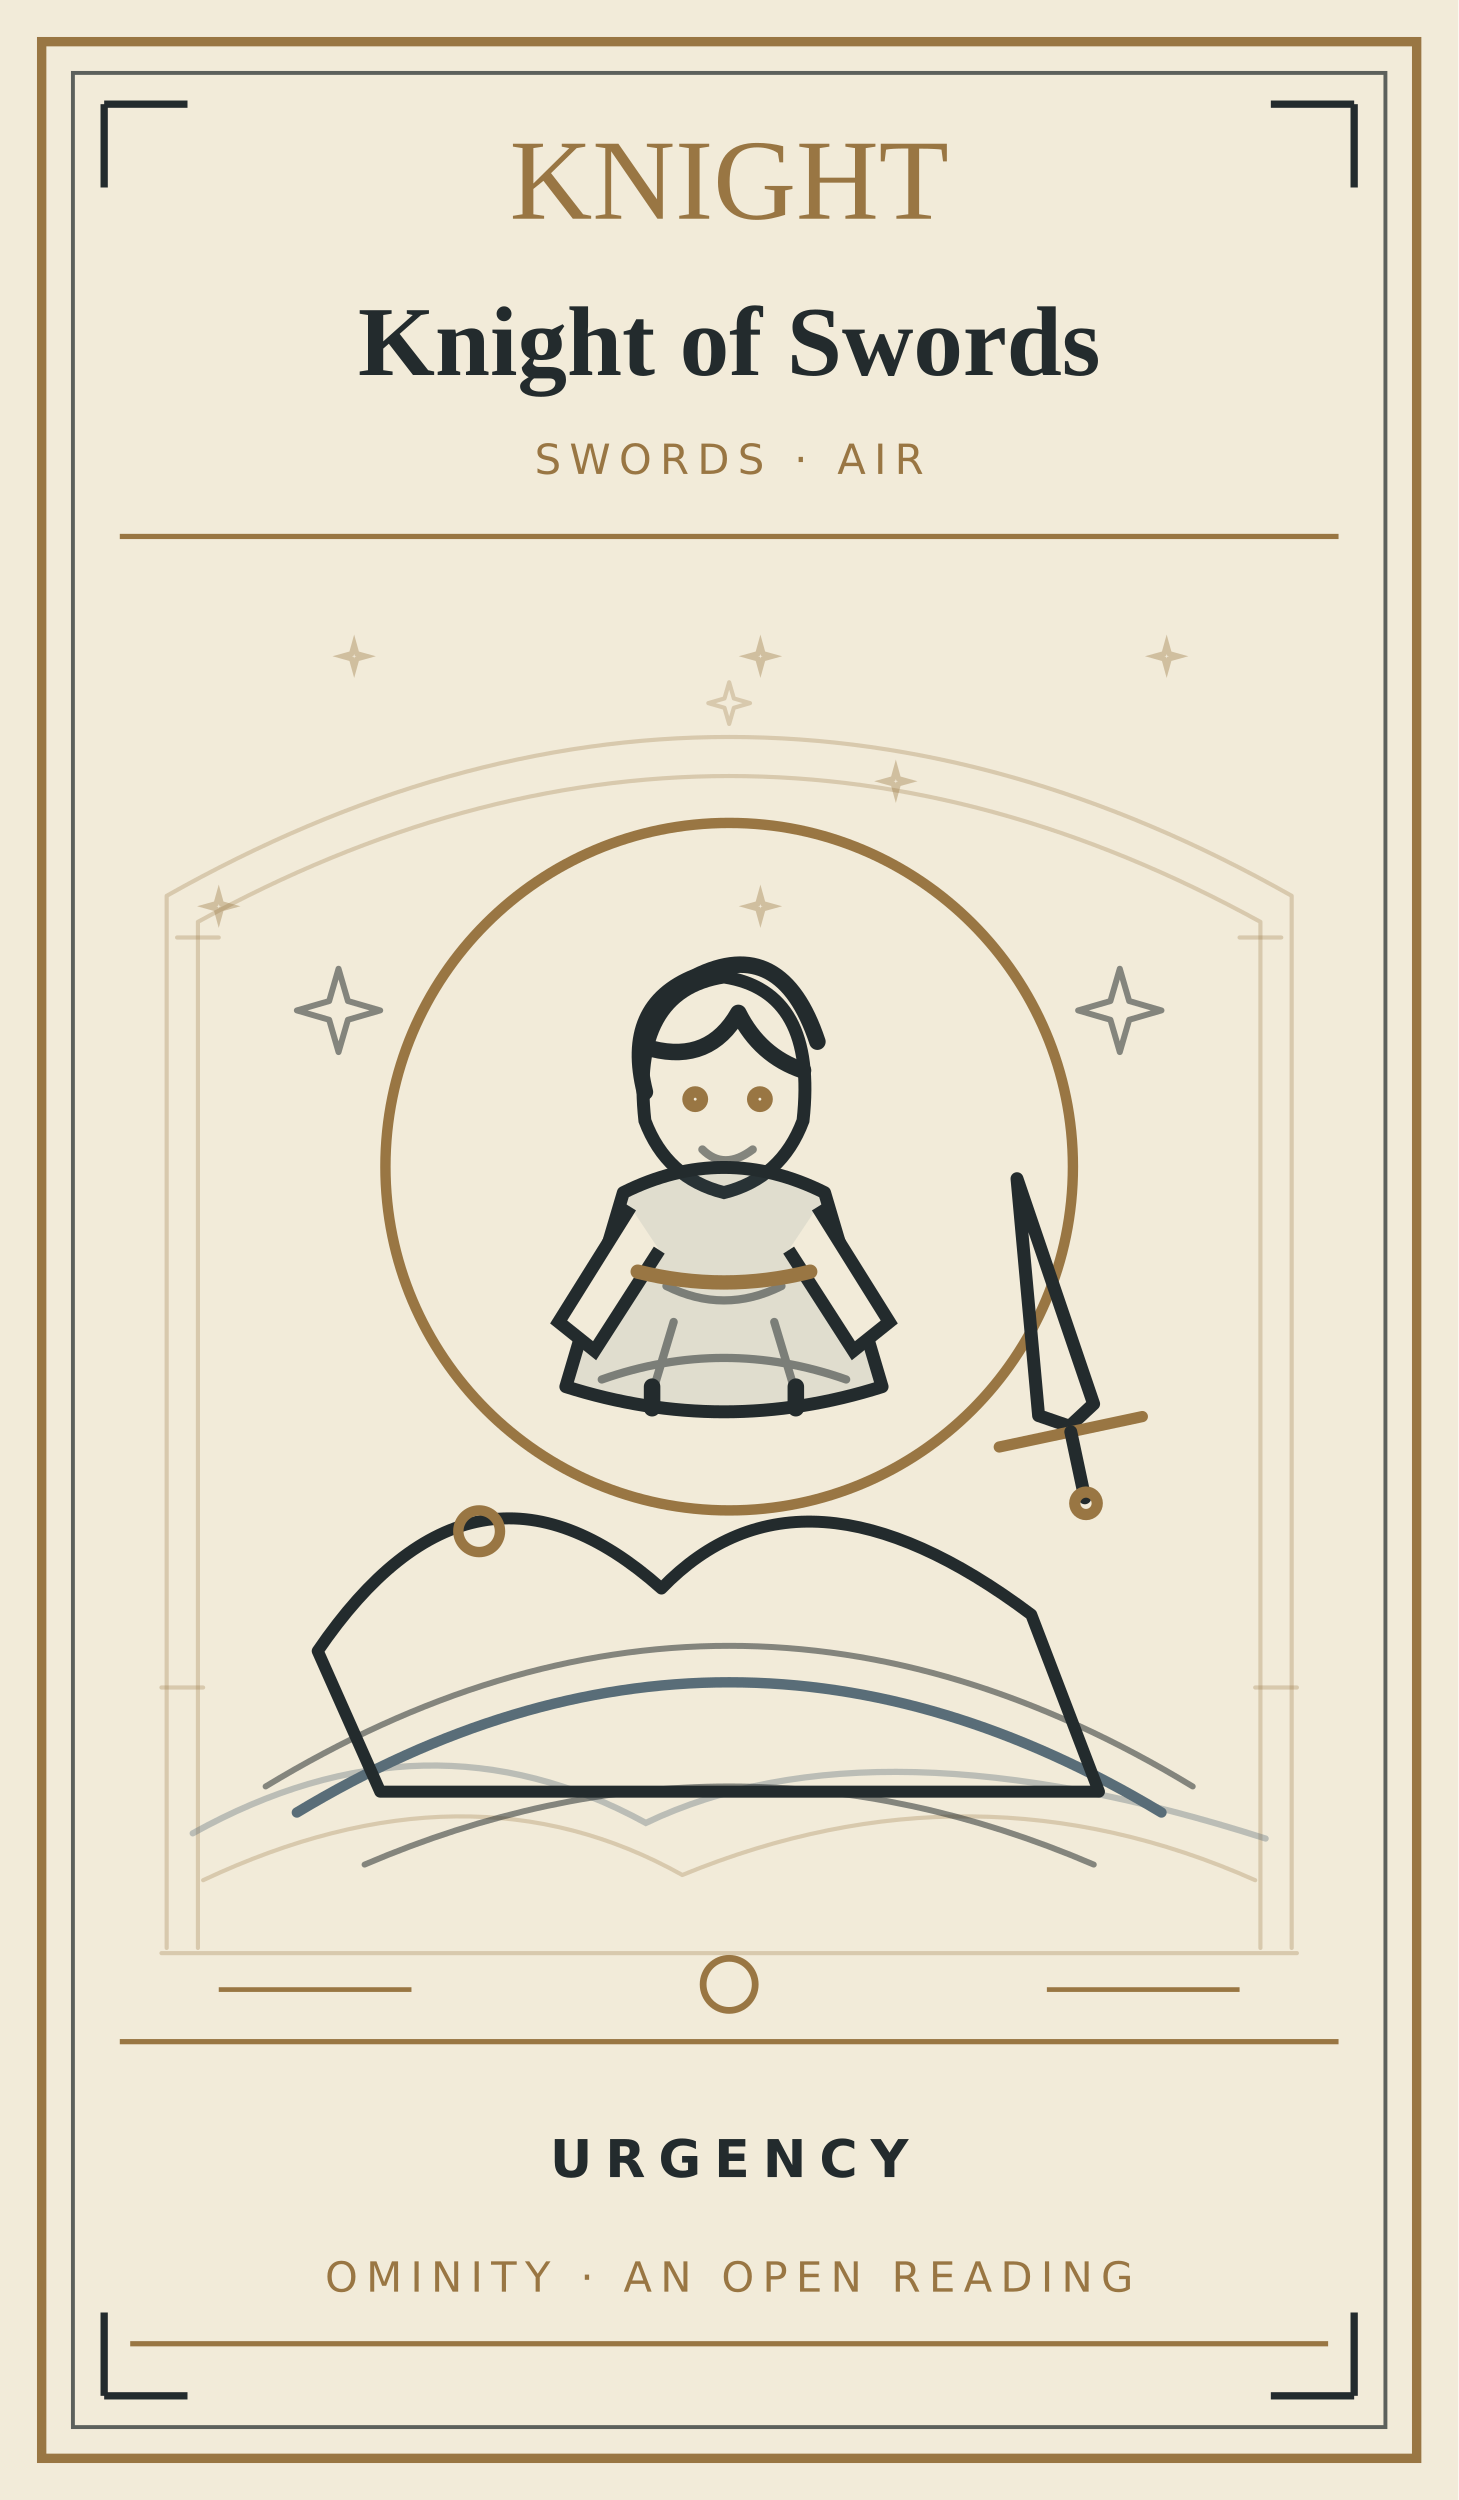
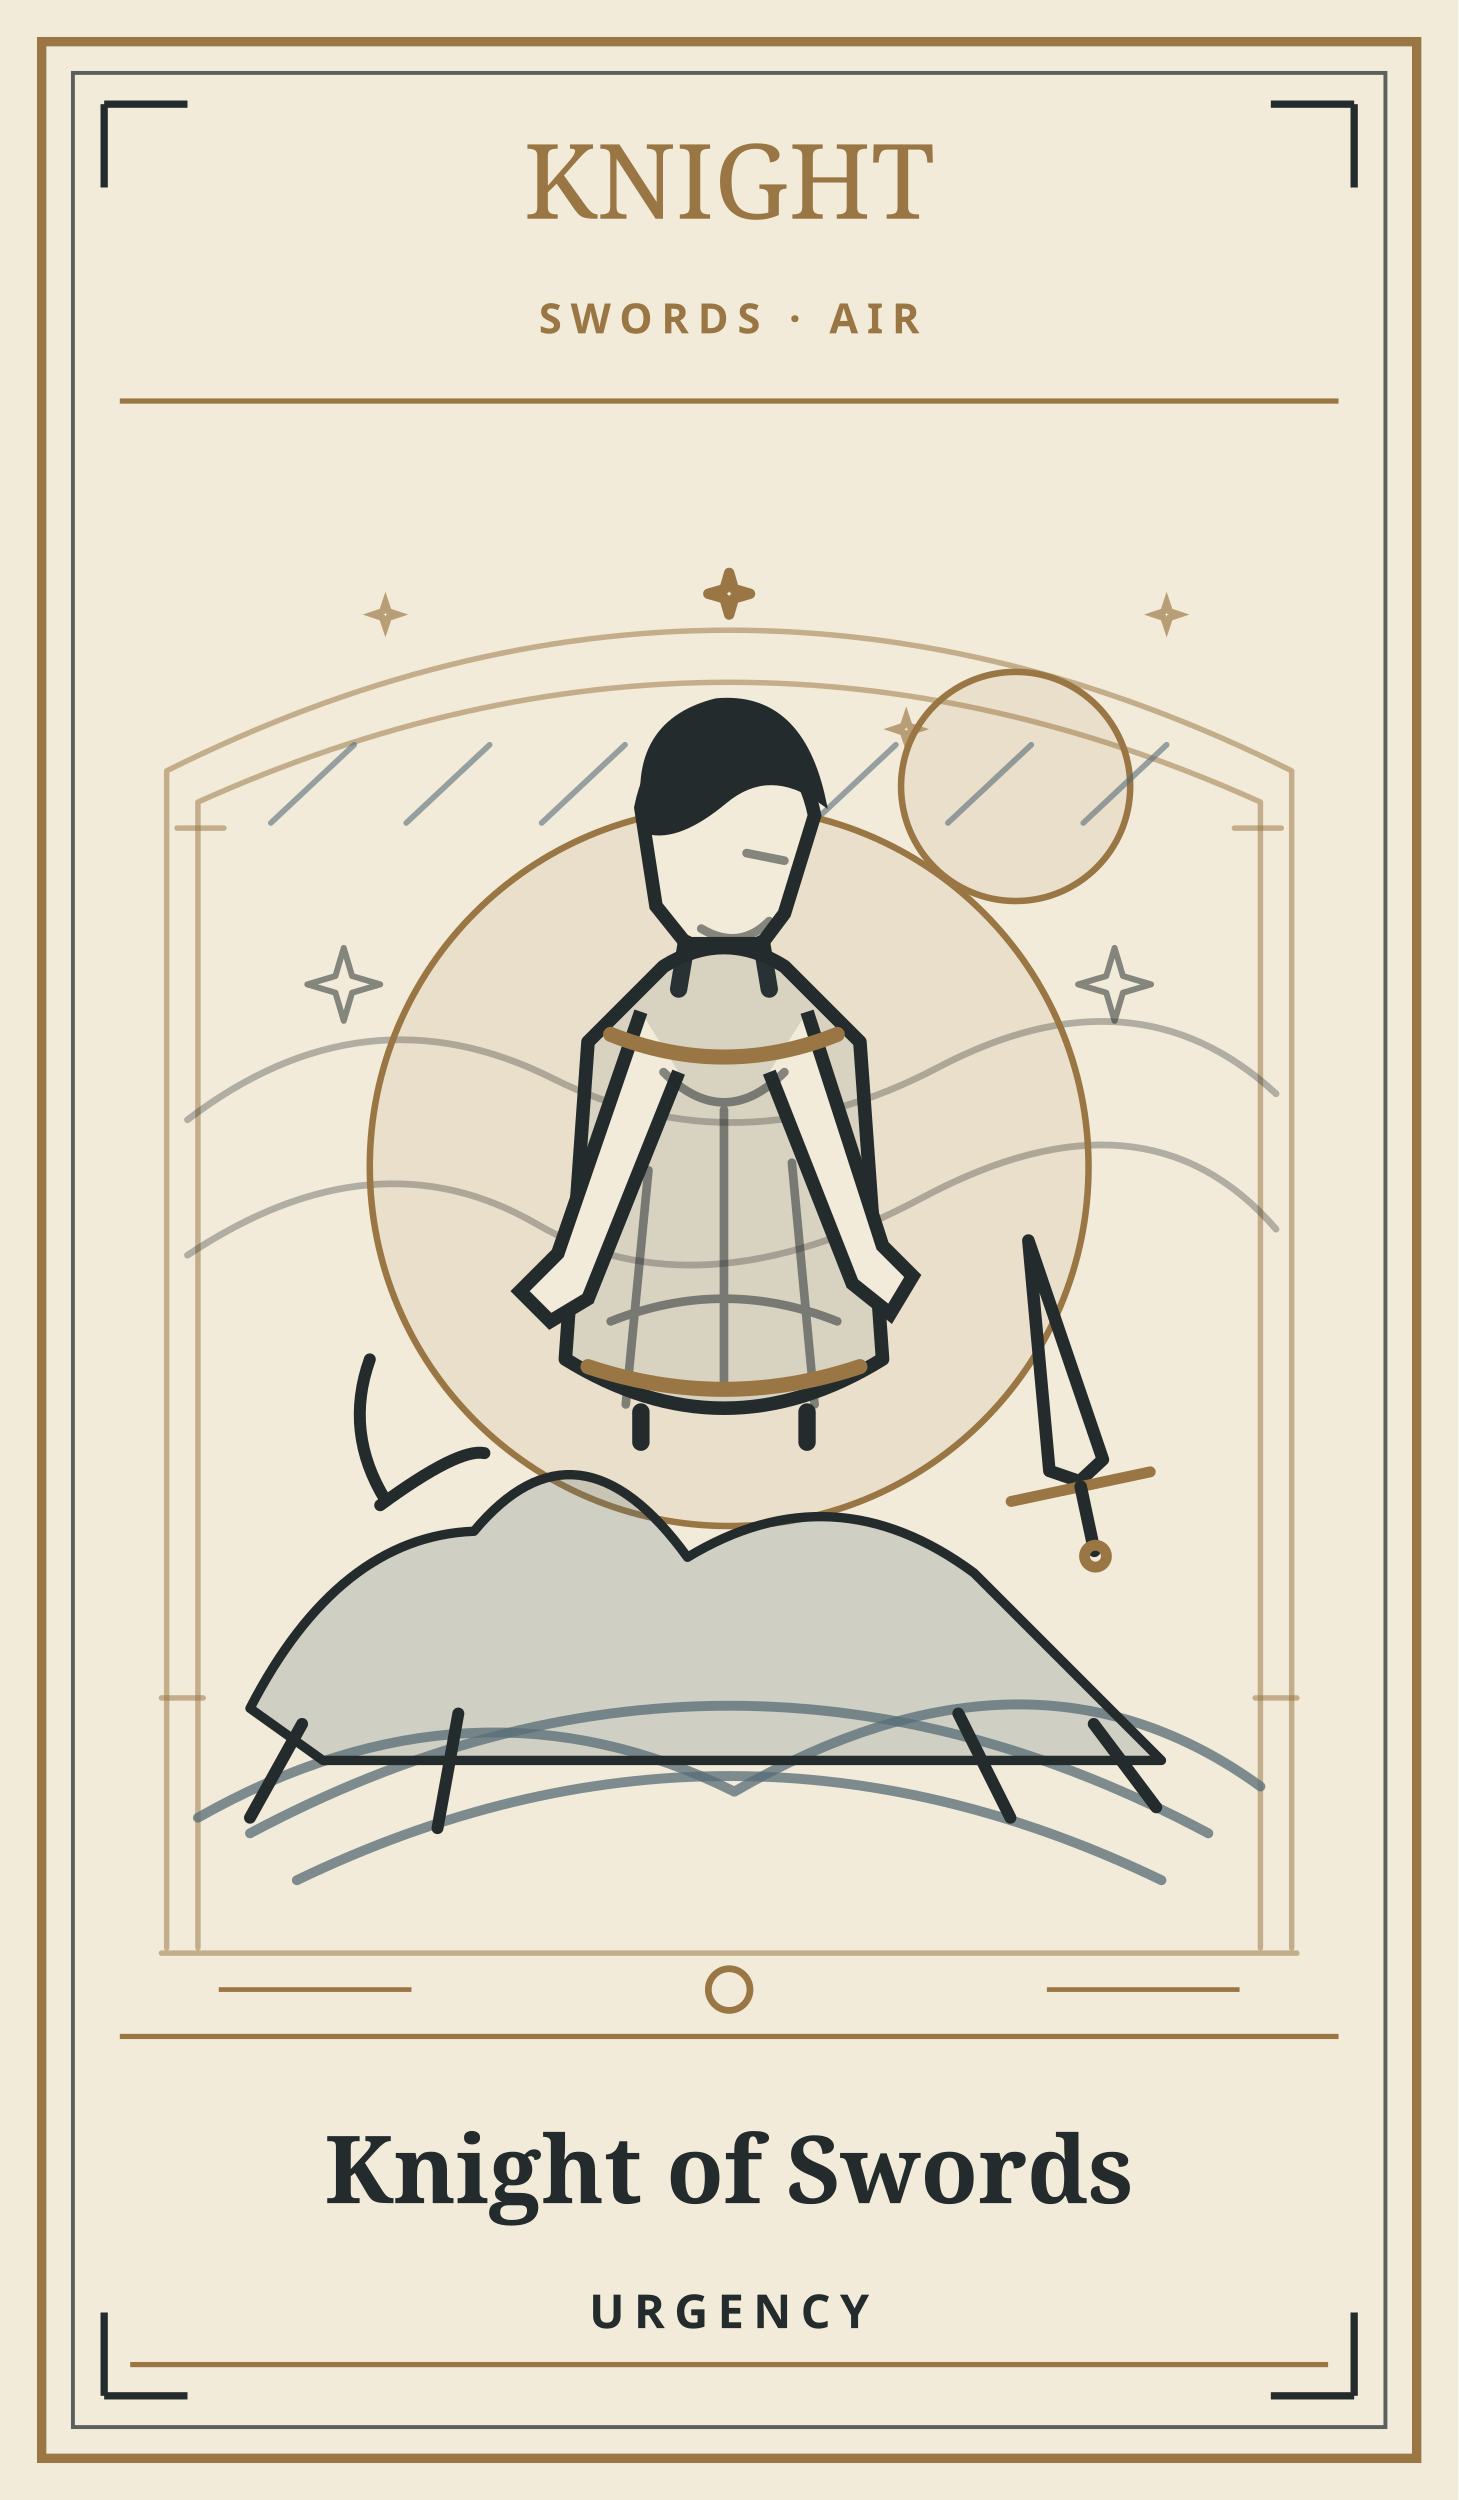
<svg xmlns="http://www.w3.org/2000/svg" width="280" height="480" viewBox="0 0 280 480" role="img" aria-labelledby="title description">
  <style>
.ink{fill:none;stroke:#232b2d;stroke-width:2.3;stroke-linecap:round;stroke-linejoin:round}
.fine{fill:none;stroke:#232b2d;stroke-opacity:.53;stroke-width:1.15;stroke-linecap:round;stroke-linejoin:round}
.gold{fill:none;stroke:#997643;stroke-width:2;stroke-linecap:round;stroke-linejoin:round}
- .faint{fill:none;stroke:#997643;stroke-opacity:.38;stroke-width:1}
+ .faint{fill:none;stroke:#997643;stroke-opacity:.66;stroke-width:1.25}
+ .inkfill{fill:#232b2d;stroke:#232b2d;stroke-width:1}
+ .distant{fill:#596d78;fill-opacity:.13;stroke:#596d78;stroke-opacity:.58;stroke-width:1.5;stroke-linejoin:round}
+ .terrain{fill:none;stroke:#596d78;stroke-opacity:.76;stroke-width:1.9;stroke-linecap:round;stroke-linejoin:round}
+ .halo{fill:#997643;fill-opacity:.10;stroke:#997643;stroke-width:1.25}
+ .cloud{fill:none;stroke:#232b2d;stroke-opacity:.32;stroke-width:1.3;stroke-linecap:round}
+ .wind{fill:none;stroke:#596d78;stroke-opacity:.60;stroke-width:1.1;stroke-linecap:round}
+ .hands{fill:none;stroke:#232b2d;stroke-width:2.4;stroke-linecap:round;stroke-linejoin:round}
+ .arch{fill:none;stroke:#997643;stroke-width:1.8;stroke-linecap:round;stroke-linejoin:round}
+ .tension{fill:none;stroke:#596d78;stroke-opacity:.55;stroke-width:1.5;stroke-linecap:round}
+ .bridge{fill:none;stroke:#997643;stroke-width:2.3;stroke-linecap:round}
+ .ridge{fill:none;stroke:#232b2d;stroke-opacity:.46;stroke-width:1.6;stroke-linejoin:round}
+ .motion{fill:none;stroke:#596d78;stroke-opacity:.54;stroke-width:2;stroke-linecap:round}
+ .beast{fill:#596d78;fill-opacity:.23;stroke:#232b2d;stroke-width:1.8;stroke-linejoin:round}
+ .regalia{fill:#997643;fill-opacity:.25;stroke:#997643;stroke-width:1.6;stroke-linejoin:round}
+ .petal{fill:#f2ebd9;stroke:#596d78;stroke-width:1.5}
.wash{fill:#596d78;fill-opacity:.11;stroke:#232b2d;stroke-width:1.8;stroke-linejoin:round}
.column{fill:#f2ebd9;stroke:#232b2d;stroke-width:2.1}
.sun{fill:#997643;fill-opacity:.2;stroke:#997643;stroke-width:2}
.paperfill{fill:#f2ebd9;stroke:#232b2d;stroke-width:1.8}
.lantern{fill:#997643;fill-opacity:.35;stroke:#232b2d;stroke-width:2}
.vine{fill:none;stroke:#596d78;stroke-width:2;stroke-linecap:round;stroke-linejoin:round}
.water{fill:none;stroke:#596d78;stroke-width:2;stroke-linecap:round}
.chain{fill:none;stroke:#997643;stroke-width:3;stroke-dasharray:4 4}
.lightning{fill:none;stroke:#596d78;stroke-width:7;stroke-linecap:square;stroke-linejoin:miter}
- .ghost{fill:none;stroke:#997643;stroke-opacity:.29;stroke-width:.8;stroke-linecap:round;stroke-linejoin:round}
- .landscape{fill:none;stroke:#596d78;stroke-opacity:.36;stroke-width:1.2;stroke-linecap:round}
- .hatch{fill:none;stroke:#232b2d;stroke-opacity:.25;stroke-width:.8;stroke-linecap:round}
- .label{font:600 10px 'DejaVu Sans',sans-serif;letter-spacing:2.5px;fill:#232b2d;text-anchor:middle}
- .number{font:22px Georgia,'Times New Roman',serif;fill:#997643;text-anchor:middle}
- .title{font:600 19px Georgia,'Times New Roman',serif;fill:#232b2d;text-anchor:middle}
- .small{font:8px 'DejaVu Sans',sans-serif;letter-spacing:1.6px;fill:#997643;text-anchor:middle}
+ .ghost{fill:none;stroke:#997643;stroke-opacity:.52;stroke-width:1.05;stroke-linecap:round;stroke-linejoin:round}
+ .landscape{fill:none;stroke:#596d78;stroke-opacity:.58;stroke-width:1.5;stroke-linecap:round}
+ .hatch{fill:none;stroke:#232b2d;stroke-opacity:.42;stroke-width:1;stroke-linecap:round}
</style>
  <rect width="280" height="480" fill="#f2ebd9" />
  <rect x="8" y="8" width="264" height="464" fill="none" stroke="#997643" stroke-width="1.8" />
  <rect x="14" y="14" width="252" height="452" fill="none" stroke="#232b2d" stroke-width=".75" opacity=".72" />
-   <path d="M23 103H257M23 392H257M25 450H255" stroke="#997643" stroke-width="1" />
+   <path d="M23 77H257M23 391H257M25 454H255" stroke="#997643" stroke-width="1" />
  <path d="M20 20L36 20M20 20L20 36M260 20L244 20M260 20L260 36M20 460L36 460M20 460L20 444M260 460L244 460M260 460L260 444" stroke="#232b2d" stroke-width="1.4" />
-   <text class="number" x="140" y="42">KNIGHT</text>
-   <text class="title" x="140" y="72">Knight of Swords</text>
-   <text class="small" x="140" y="91">SWORDS · AIR</text>
+   <text class="number" x="140" y="42" font-family="Noto Serif" font-size="20" font-weight="400" fill="#997643" text-anchor="middle">KNIGHT</text>
+   <text class="small" x="140" y="64" font-family="Noto Sans" font-size="8" font-weight="600" letter-spacing="1.7" fill="#997643" text-anchor="middle">SWORDS · AIR</text>
  <g clip-path="url(#window)">
-     <path class="ghost" d="M32 374V172Q140 111 248 172V374" />
-     <path class="ghost" d="M38 374V177Q140 121 242 177V374" />
+     <path class="ghost" d="M32 374V148Q140 94 248 148V374" />
+     <path class="ghost" d="M38 374V154Q140 108 242 154V374" />
    <path class="ghost" d="M31 375H249" />
-     <path class="ghost" d="M140 131L140.9 134.1L144 135L140.9 135.9L140 139L139.1 135.9L136 135L139.1 134.1Z" />
-     <path class="ghost" d="M34 180L42 180M238 180L246 180M31 324L39 324M241 324L249 324" />
-     <path class="landscape" d="M37 352Q82 327 124 350Q168 329 243 353" />
-     <path class="ghost" d="M39 361Q90 337 131 360Q187 337 241 361" />
-     <path class="faint" d="M172 147.7L172.5 149.5L174.3 150L172.5 150.5L172 152.3L171.5 150.5L169.7 150L171.5 149.5Z" />
-     <path class="faint" d="M68 123.7L68.5 125.5L70.3 126L68.5 126.5L68 128.3L67.5 126.5L65.7 126L67.5 125.5Z" />
-     <path class="faint" d="M224 123.7L224.5 125.5L226.3 126L224.5 126.5L224 128.3L223.5 126.5L221.7 126L223.5 125.5Z" />
-     <path class="faint" d="M146 171.7L146.5 173.5L148.3 174L146.5 174.5L146 176.3L145.5 174.5L143.7 174L145.5 173.5Z" />
-     <path class="faint" d="M42 171.7L42.5 173.5L44.3 174L42.5 174.5L42 176.3L41.5 174.5L39.7 174L41.5 173.5Z" />
-     <path class="faint" d="M146 123.7L146.5 125.5L148.3 126L146.5 126.5L146 128.3L145.5 126.5L143.7 126L145.5 125.5Z" />
-     <circle class="gold" cx="140" cy="224" r="66" />
-     <path class="vine" d="M57 348Q140 298 223 348" />
-     <path class="fine" d="M51 343Q140 289 229 343M70 358Q140 328 210 358" />
-     <path class="ink" d="M61 317Q91 273 127 305Q154 277 198 310L211 344L73 344Z" />
-     <g transform="translate(139 269) scale(1.38 1.38)">
-       <path class="paperfill" d="M-11 -39Q-13 -57 0 -59Q13 -57 11 -39Q8 -31 0 -29Q-8 -31 -11 -39Z" />
-       <path class="ink" d="M-11 -43Q-14 -55 -4 -59Q8 -65 13 -50M-10 -49Q-2 -47 2 -54Q5 -48 11 -46" />
-       <circle class="gold" cx="-4" cy="-42" r="0.8" />
-       <circle class="gold" cx="5" cy="-42" r="0.8" />
-       <path class="fine" d="M-3 -35Q0 -32 4 -35" />
-       <path class="wash" d="M-14 -29Q0 -36 14 -29L22 -2Q0 5 -22 -2Z" />
-       <path class="paperfill" d="M-13 -27L-23 -11L-18 -7L-9 -21M13 -27L23 -11L18 -7L9 -21" />
-       <path class="fine" d="M-8 -16Q0 -12 8 -16M-17 -3Q0 -9 17 -3M-7 -11L-10 -1M7 -11L10 -1" />
-       <path class="ink" d="M-10 -2L-10 1M10 -2L10 1" />
-       <path class="gold" d="M-12 -18Q0 -15 12 -18" />
+     <path class="gold" d="M140 110L140.9 113.1L144 114L140.9 114.9L140 118L139.1 114.9L136 114L139.1 113.1Z" />
+     <path class="ghost" d="M34 159H43M237 159H246M31 326H39M241 326H249" />
+     <path class="faint" d="M174 137.6L174.6 139.4L176.4 140L174.6 140.6L174 142.4L173.4 140.6L171.6 140L173.4 139.4Z" />
+     <path class="faint" d="M74 115.6L74.6 117.4L76.4 118L74.6 118.6L74 120.4L73.4 118.6L71.6 118L73.4 117.4Z" />
+     <path class="faint" d="M224 115.6L224.6 117.4L226.4 118L224.6 118.6L224 120.4L223.4 118.6L221.6 118L223.4 117.4Z" />
+     <path class="faint" d="M149 159.6L149.6 161.4L151.4 162L149.6 162.6L149 164.4L148.4 162.6L146.6 162L148.4 161.4Z" />
+     <circle class="halo" cx="195" cy="151" r="22" />
+     <path class="cloud" d="M36 215Q70 189 106 207T180 205T245 210M36 241Q72 217 103 235T177 230T245 236" />
+     <path class="terrain" d="M38 349Q91 319 141 344Q198 311 242 343" />
+     <path class="wind" d="M52 158L68 143" />
+     <path class="wind" d="M78 158L94 143" />
+     <path class="wind" d="M104 158L120 143" />
+     <path class="wind" d="M130 158L146 143" />
+     <path class="wind" d="M156 158L172 143" />
+     <path class="wind" d="M182 158L198 143" />
+     <path class="wind" d="M208 158L224 143" />
+     <circle class="halo" cx="140" cy="224" r="69" />
+     <path class="terrain" d="M48 352Q140 303 232 352M57 361Q140 321 223 361" />
+     <path class="beast" d="M48 328Q65 295 91 294Q111 270 132 299Q160 282 187 302L223 338H62Z" />
+     <path class="ink" d="M58 331L48 349M88 329L84 351M184 329L194 349M210 331L222 347" />
+     <g transform="translate(139 274) scale(1.45 1.45)">
+       <path class="paperfill" d="M-9 -69L-11 -82Q-9 -92 0 -93Q10 -91 12 -81L8 -68L5 -64H-5Z" />
+       <path class="inkfill" d="M-10 -79Q-13 -93 -1 -96Q10 -97 13 -83Q6 -88 0 -83Q-6 -78 -10 -79Z" />
+       <path class="fine" d="M3 -76L8 -75M-3 -66Q2 -63 6 -67" />
+       <path class="ink" d="M-5 -64L-6 -58M5 -64L6 -58" />
+       <path class="wash" d="M-8 -61Q0 -66 8 -61L18 -51L21 -9Q0 4 -21 -9L-18 -51Z" />
+       <path class="paperfill" d="M-11 -55L-22 -23L-27 -18L-23 -14L-18 -17L-6 -47M11 -55L21 -24L25 -20L22 -15L17 -19L6 -47" />
+       <path class="fine" d="M-8 -47Q0 -39 8 -47M-15 -14Q0 -20 15 -14M-10 -34L-13 -3M9 -35L12 -3M0 -42V-5" />
+       <path class="gold" d="M-18 -8Q0 -2 18 -8M-15 -52Q0 -46 15 -52" />
+       <path class="ink" d="M-11 -2L-11 2M11 -2L11 2" />
    </g>
-     <circle class="gold" cx="92" cy="294" r="4" />
-     <g transform="translate(202 258) rotate(-12) scale(1.08)">
+     <path class="ink" d="M74 288Q66 275 71 261M73 289Q88 278 93 279" />
+     <g transform="translate(204 269) rotate(-12) scale(1.05)">
      <path class="ink" d="M0 -30 L5 12 L0 15 L-5 12Z" />
      <path class="gold" d="M-13 16L13 16" />
      <path class="ink" d="M0 16L0 28" />
      <circle class="gold" cx="0" cy="29" r="2" />
    </g>
-     <path class="fine" d="M65 186L66.8 192.2L73 194L66.8 195.8L65 202L63.2 195.8L57 194L63.2 192.2Z" />
-     <path class="fine" d="M215 186L216.8 192.2L223 194L216.8 195.8L215 202L213.2 195.8L207 194L213.2 192.2Z" />
+     <path class="fine" d="M66 182L67.6 187.4L73 189L67.6 190.6L66 196L64.4 190.6L59 189L64.4 187.4Z" />
+     <path class="fine" d="M214 182L215.6 187.4L221 189L215.6 190.6L214 196L212.4 190.6L207 189L212.4 187.4Z" />
  </g>
  <defs>
    <clipPath id="window">
-       <rect x="24" y="106" width="232" height="282" />
+       <rect x="24" y="79" width="232" height="309" />
    </clipPath>
  </defs>
-   <path d="M42 382L79 382M201 382L238 382" stroke="#997643" stroke-width=".9" />
-   <circle cx="140" cy="381" r="5" fill="none" stroke="#997643" stroke-width="1.3" />
-   <text class="label" x="140" y="418">URGENCY</text>
-   <text class="small" x="140" y="440">OMINITY · AN OPEN READING</text>
+   <path d="M42 382H79M201 382H238" stroke="#997643" stroke-width=".9" />
+   <circle cx="140" cy="382" r="4" fill="none" stroke="#997643" stroke-width="1.3" />
+   <text class="title" x="140" y="423" font-family="Noto Serif" font-size="18" font-weight="600" fill="#232b2d" text-anchor="middle">Knight of Swords</text>
+   <text class="label" x="140" y="447" font-family="Noto Sans" font-size="9" font-weight="600" letter-spacing="1.8" fill="#232b2d" text-anchor="middle">URGENCY</text>
</svg>
